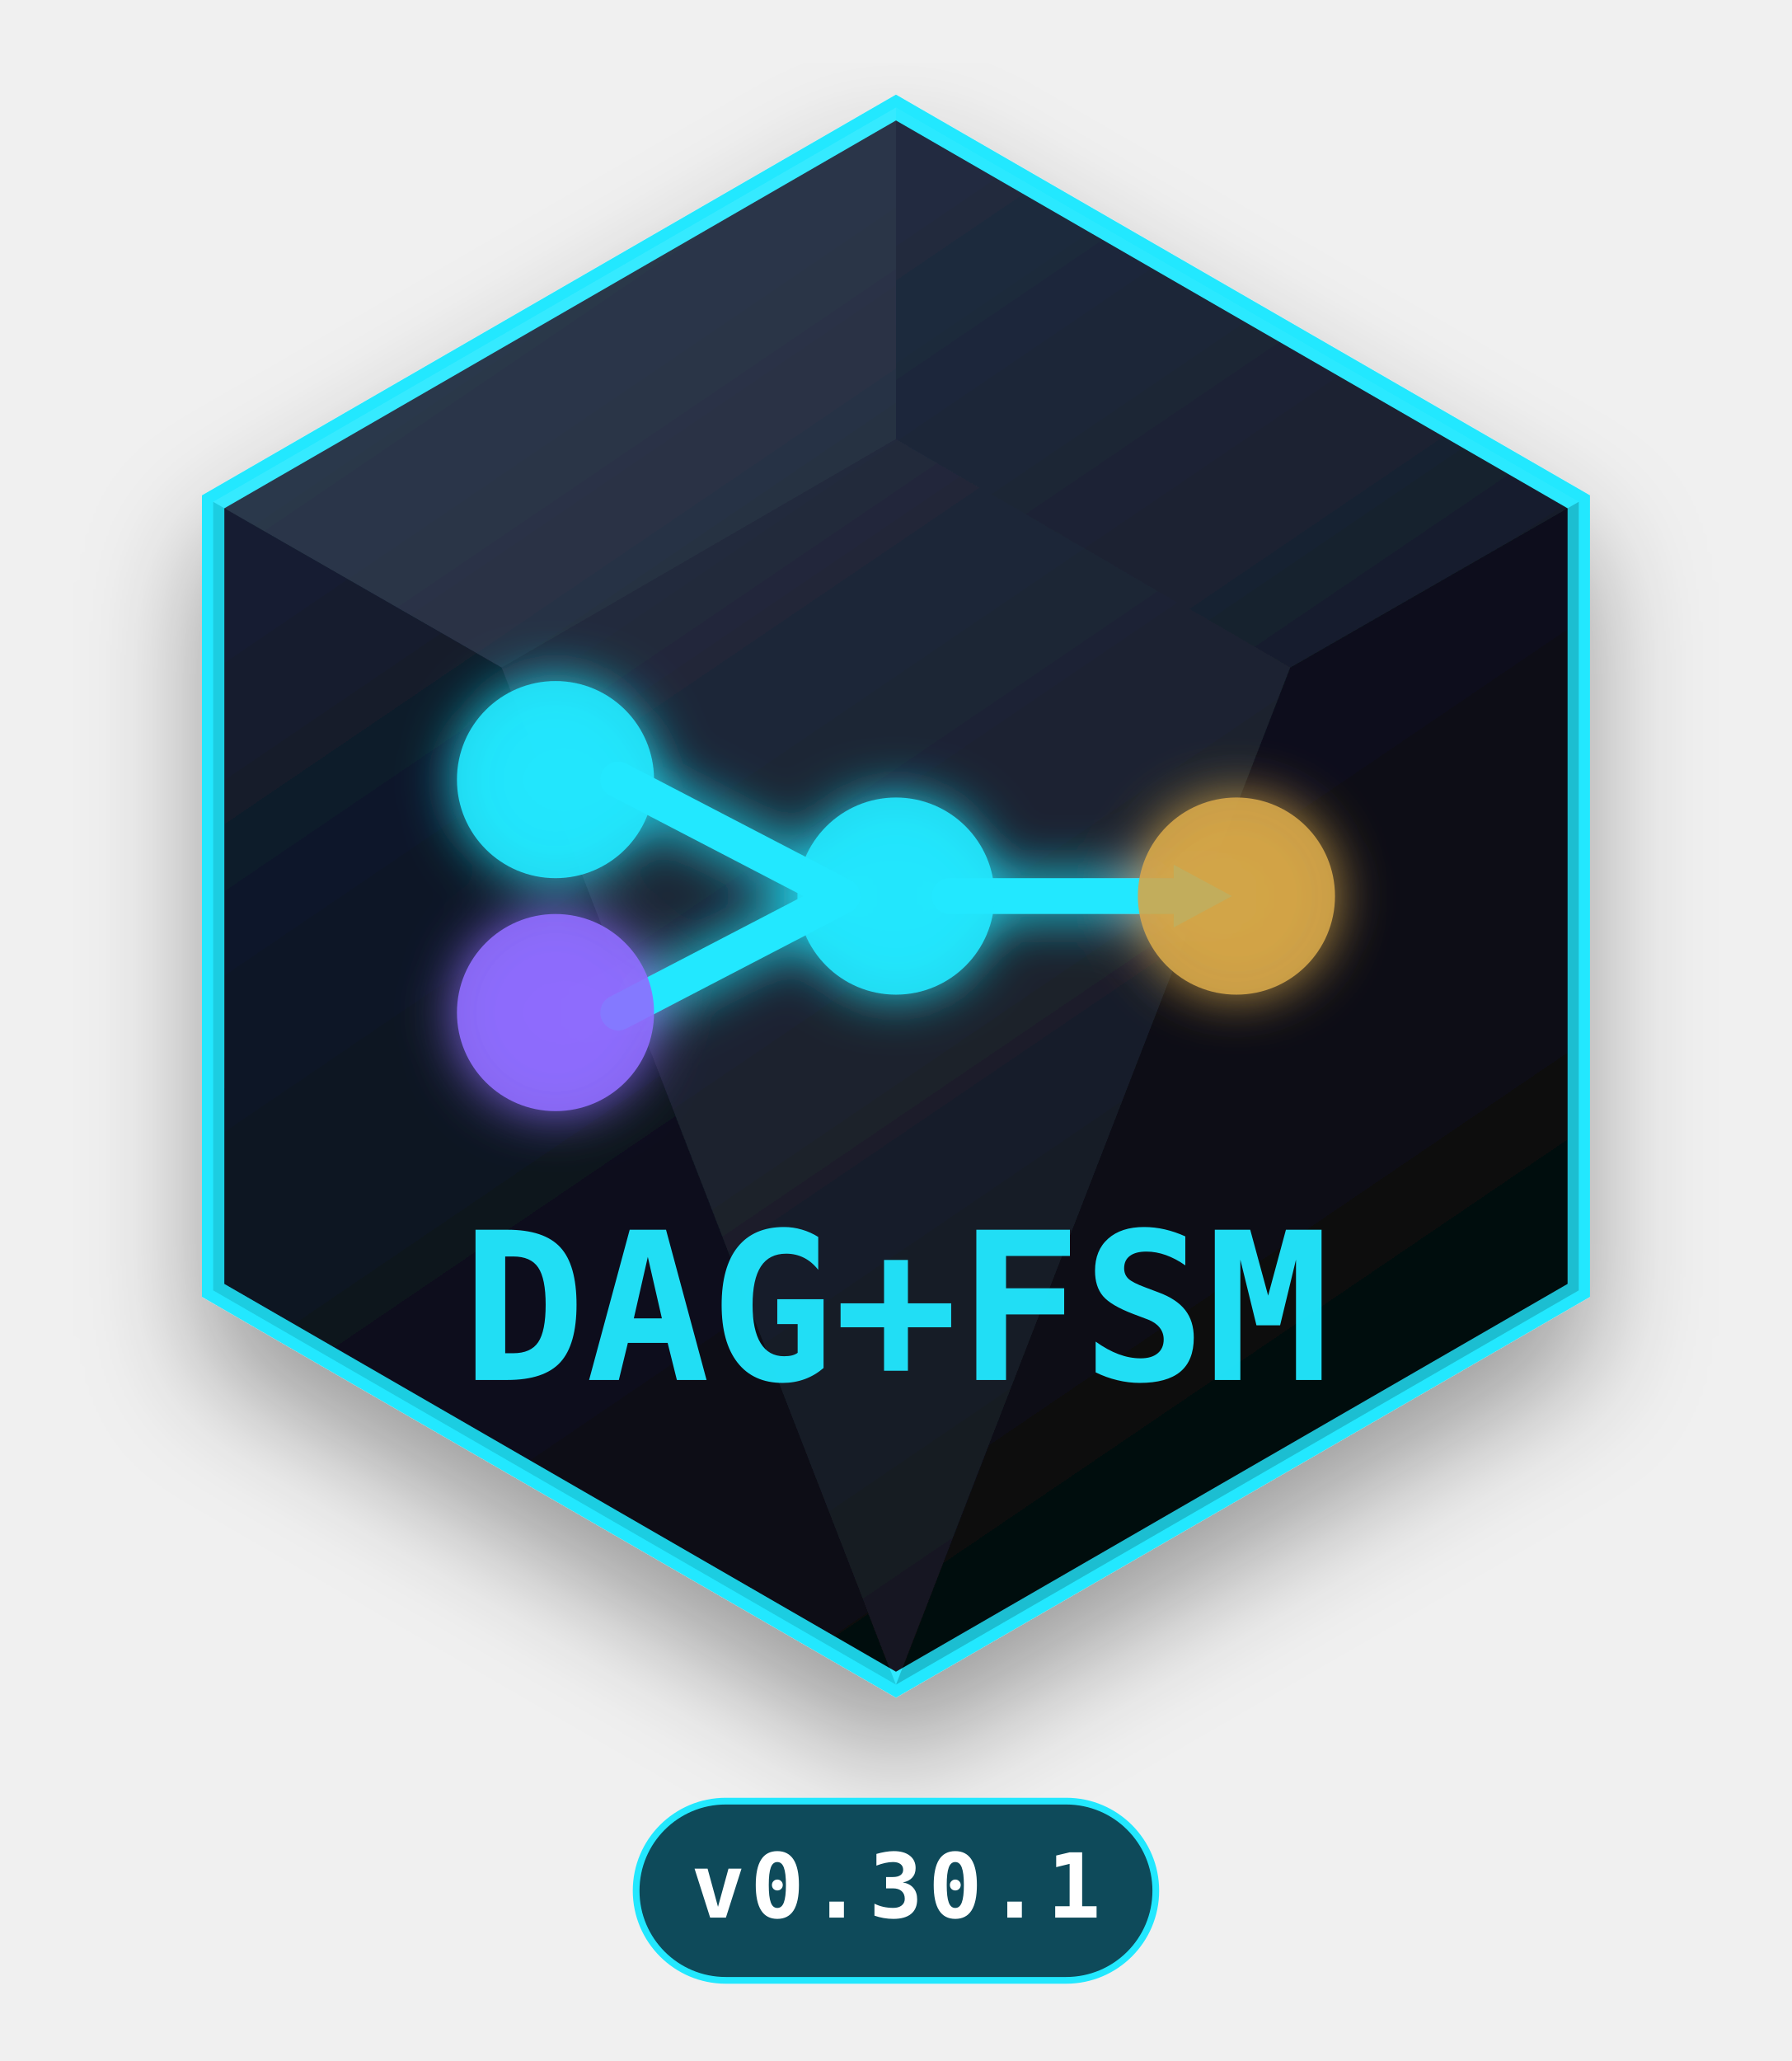
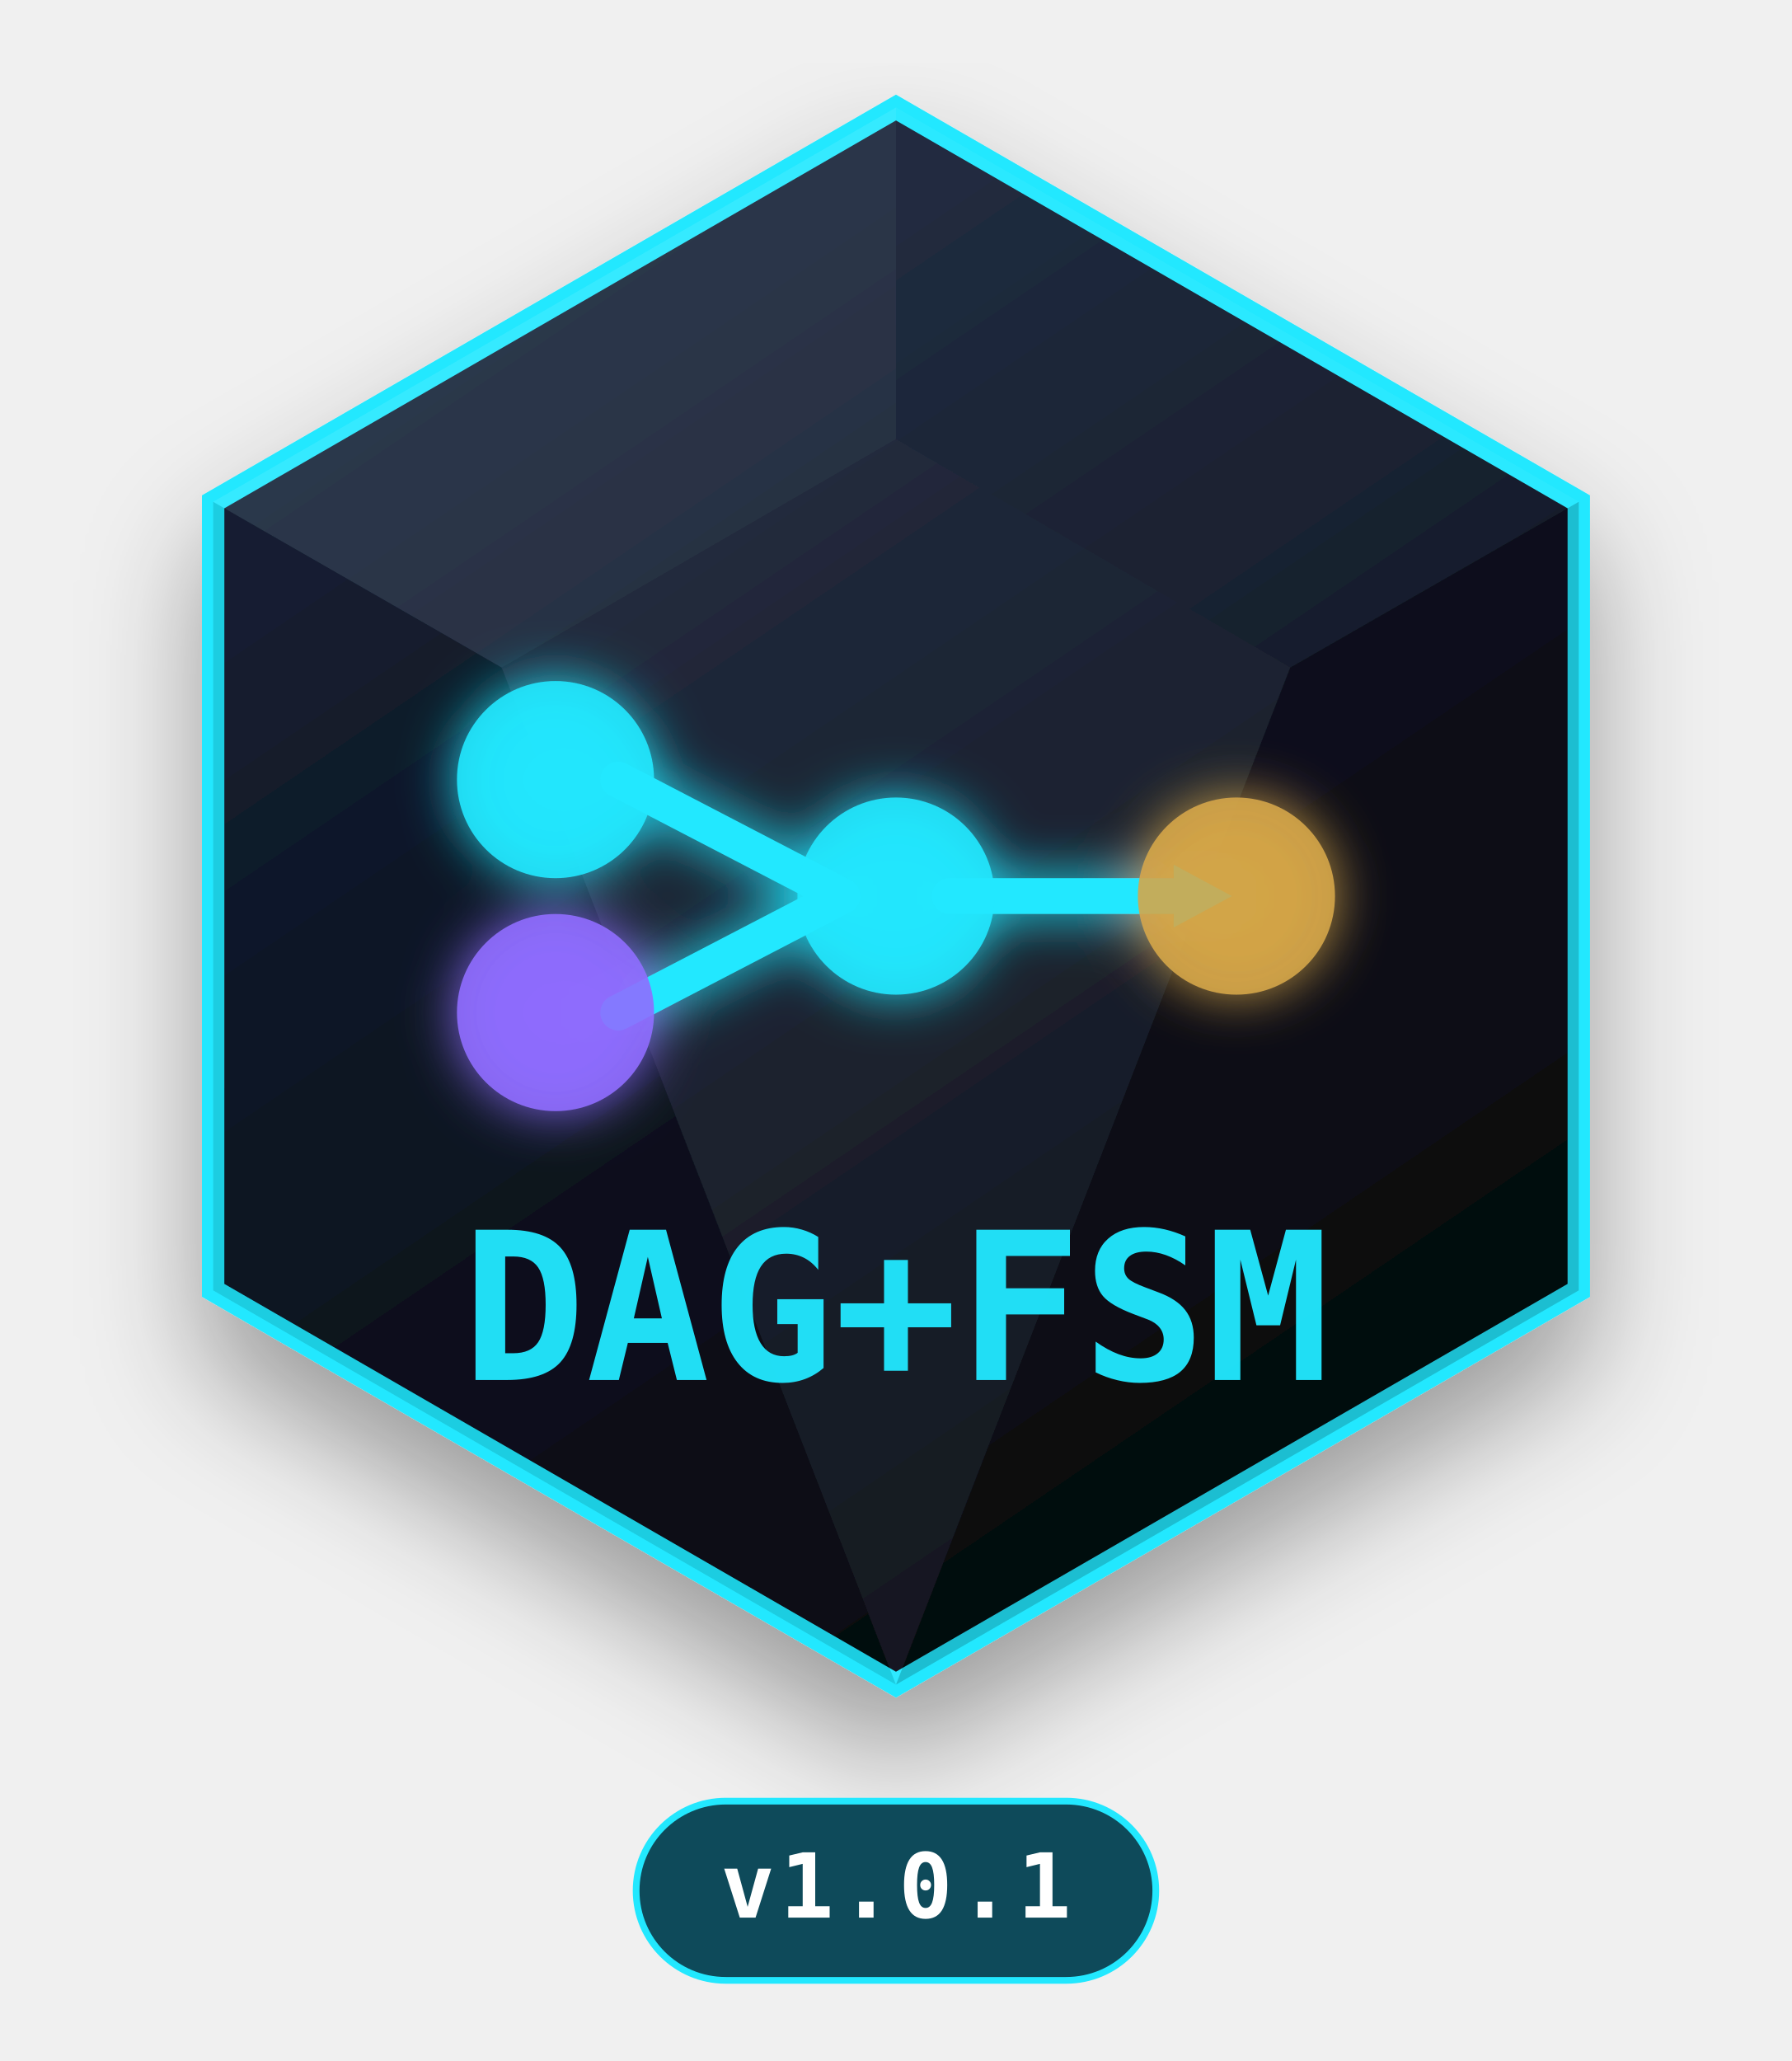
- <svg xmlns="http://www.w3.org/2000/svg" viewBox="0 0 400 460" role="img" aria-label="Dagonizer v0.30.1">
+ <svg xmlns="http://www.w3.org/2000/svg" viewBox="0 0 400 460" role="img" aria-label="Dagonizer v1.0.1">
  <defs>
    <linearGradient id="facetNavy" x1="86" y1="32" x2="314" y2="368" gradientUnits="userSpaceOnUse">
      <stop offset="0" stop-color="#1a2840" />
      <stop offset="0.48" stop-color="#0e1525" />
      <stop offset="1" stop-color="#04060a" />
    </linearGradient>
    <linearGradient id="facetTeal" x1="86" y1="32" x2="314" y2="368" gradientUnits="userSpaceOnUse">
      <stop offset="0" stop-color="#5ef5ff" />
      <stop offset="0.52" stop-color="#22e8ff" />
      <stop offset="1" stop-color="#0bb8cc" />
    </linearGradient>
    <filter id="nodeShadow" x="-35%" y="-35%" width="170%" height="170%">
      <feDropShadow dx="0" dy="14" stdDeviation="13" flood-color="#000000" flood-opacity="0.35" />
    </filter>
    <filter id="glowTeal" x="-30%" y="-30%" width="160%" height="160%">
      <feGaussianBlur stdDeviation="6" result="blur" />
      <feMerge>
        <feMergeNode in="blur" />
        <feMergeNode in="SourceGraphic" />
      </feMerge>
    </filter>
    <style>
      .round { stroke-linecap: round; stroke-linejoin: round; }
      .monoText { font-family: ui-monospace, SFMono-Regular, Menlo, Monaco, Consolas, monospace; font-weight: 900; }
      .version { font-family: ui-monospace, "SF Mono", Menlo, Consolas, monospace; font-weight: 700; letter-spacing: 0.06em; fill: #ffffff; }
    </style>
  </defs>
  <g id="dagonizer-node">
    <g id="node-body" filter="url(#nodeShadow)">
      <path id="node-base" d="M200 24 L352.42 112 L352.42 288 L200 376 L47.58 288 L47.58 112 Z" fill="url(#facetNavy)" stroke="#22e8ff" stroke-width="5" />
      <path id="facet-top-left" d="M200 24 L47.58 112 L112 149 L200 98 Z" fill="#FFFFFF" opacity="0.09" />
      <path id="facet-top-right" d="M200 24 L352.42 112 L288 149 L200 98 Z" fill="#FFFFFF" opacity="0.05" />
      <path id="facet-lower-left" d="M47.58 112 L112 149 L200 376 L47.58 288 Z" fill="#000000" opacity="0.12" />
      <path id="facet-lower-right" d="M352.42 112 L288 149 L200 376 L352.42 288 Z" fill="#000000" opacity="0.18" />
      <path id="facet-center" d="M112 149 L200 98 L288 149 L200 376 Z" fill="#FFFFFF" opacity="0.06" />
    </g>
    <g id="dag-glyph" filter="url(#glowTeal)">
      <line x1="138" y1="174" x2="188" y2="200" stroke="#22e8ff" stroke-width="8" class="round" />
      <line x1="138" y1="226" x2="188" y2="200" stroke="#22e8ff" stroke-width="8" class="round" />
      <line x1="212" y1="200" x2="262" y2="200" stroke="#22e8ff" stroke-width="8" class="round" />
      <polygon points="262,193 275,200 262,207" fill="#22e8ff" />
      <circle cx="124" cy="174" r="22" fill="#22e8ff" opacity="0.90" />
      <circle cx="124" cy="226" r="22" fill="#8f6dff" opacity="0.90" />
      <circle cx="200" cy="200" r="22" fill="#22e8ff" opacity="0.90" />
      <circle cx="276" cy="200" r="22" fill="#d4a649" opacity="0.90" />
    </g>
    <text class="monoText" x="200" y="308" text-anchor="middle" font-size="46" fill="#22e8ff" opacity="0.95">DAG+FSM</text>
  </g>
  <rect x="142" y="402" width="116" height="40" rx="20" fill="#0e4a5a" stroke="#22e8ff" stroke-width="1.5" />
-   <text class="version" x="200" y="428" text-anchor="middle" font-size="20">v0.30.1</text>
+   <text class="version" x="200" y="428" text-anchor="middle" font-size="20">v1.0.1</text>
</svg>
